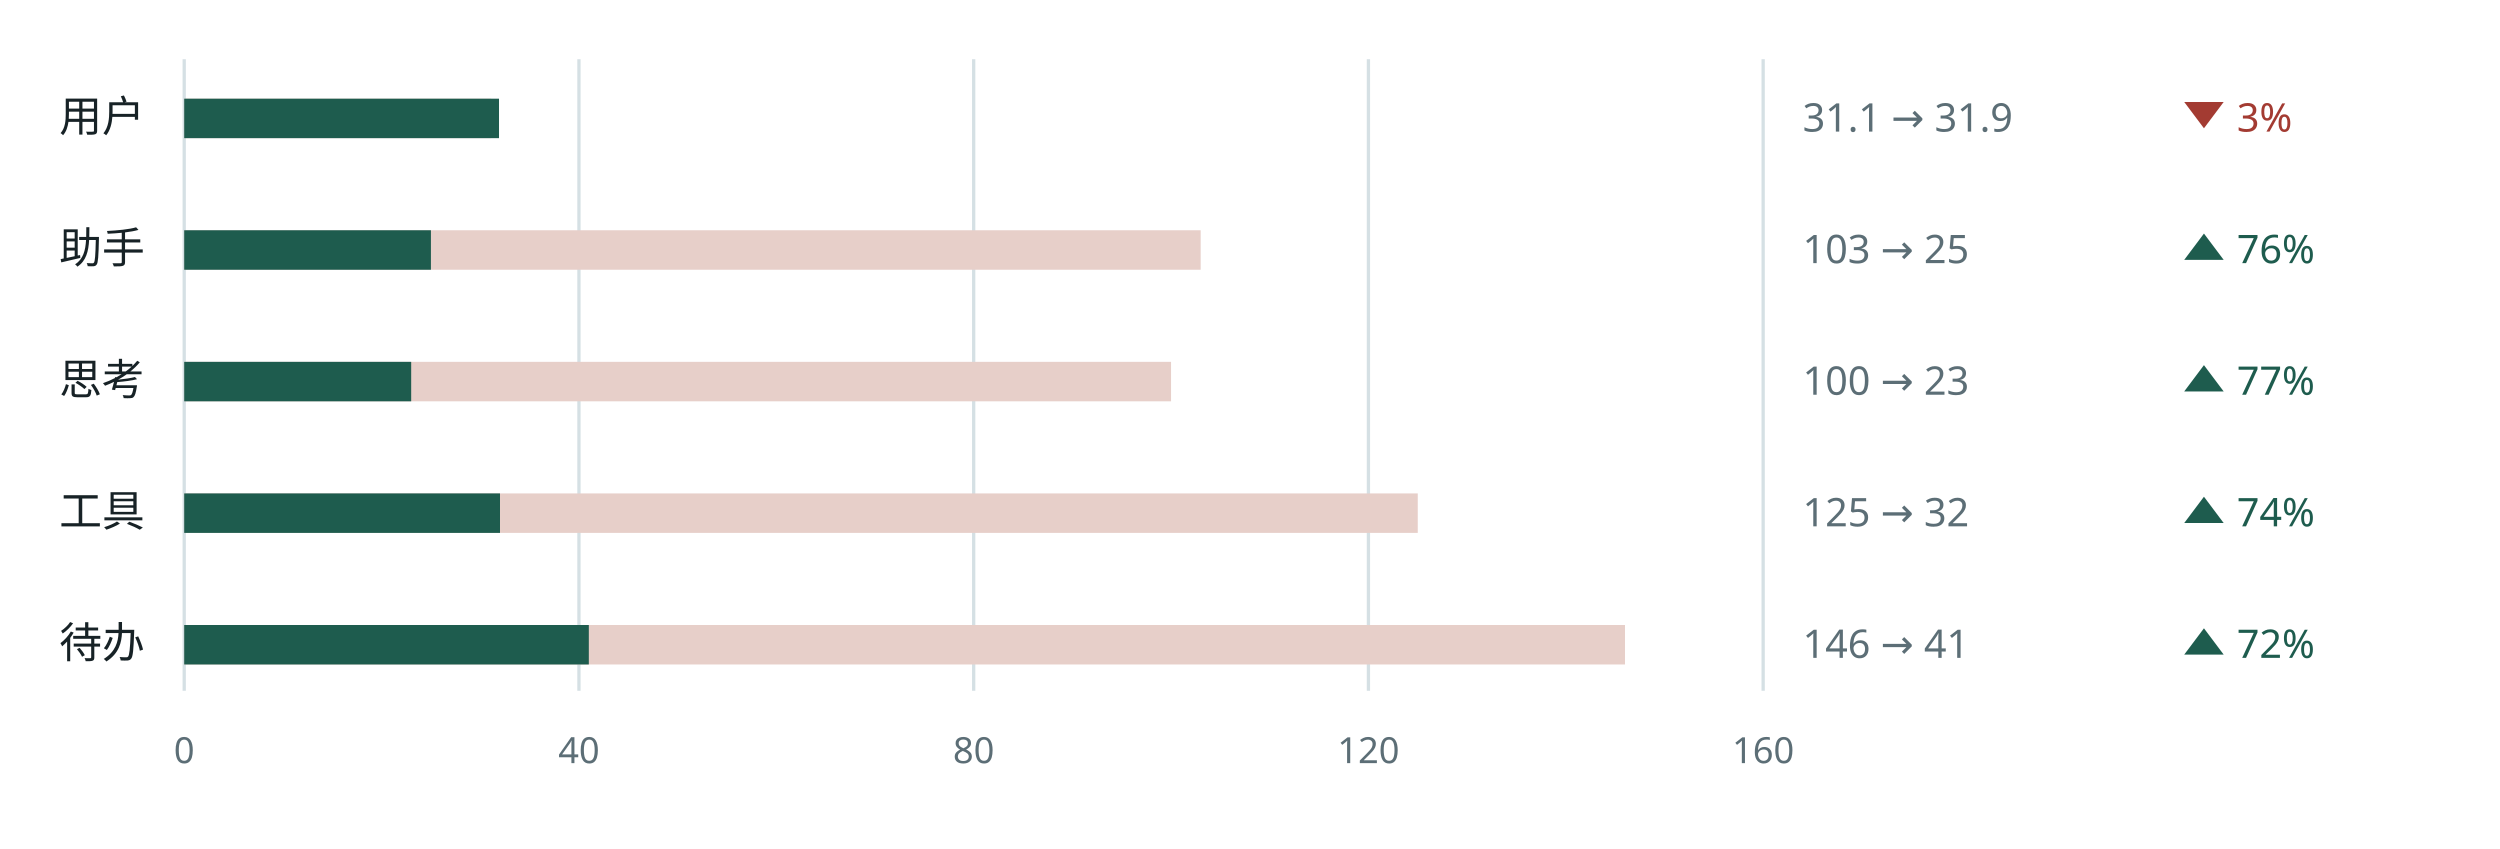
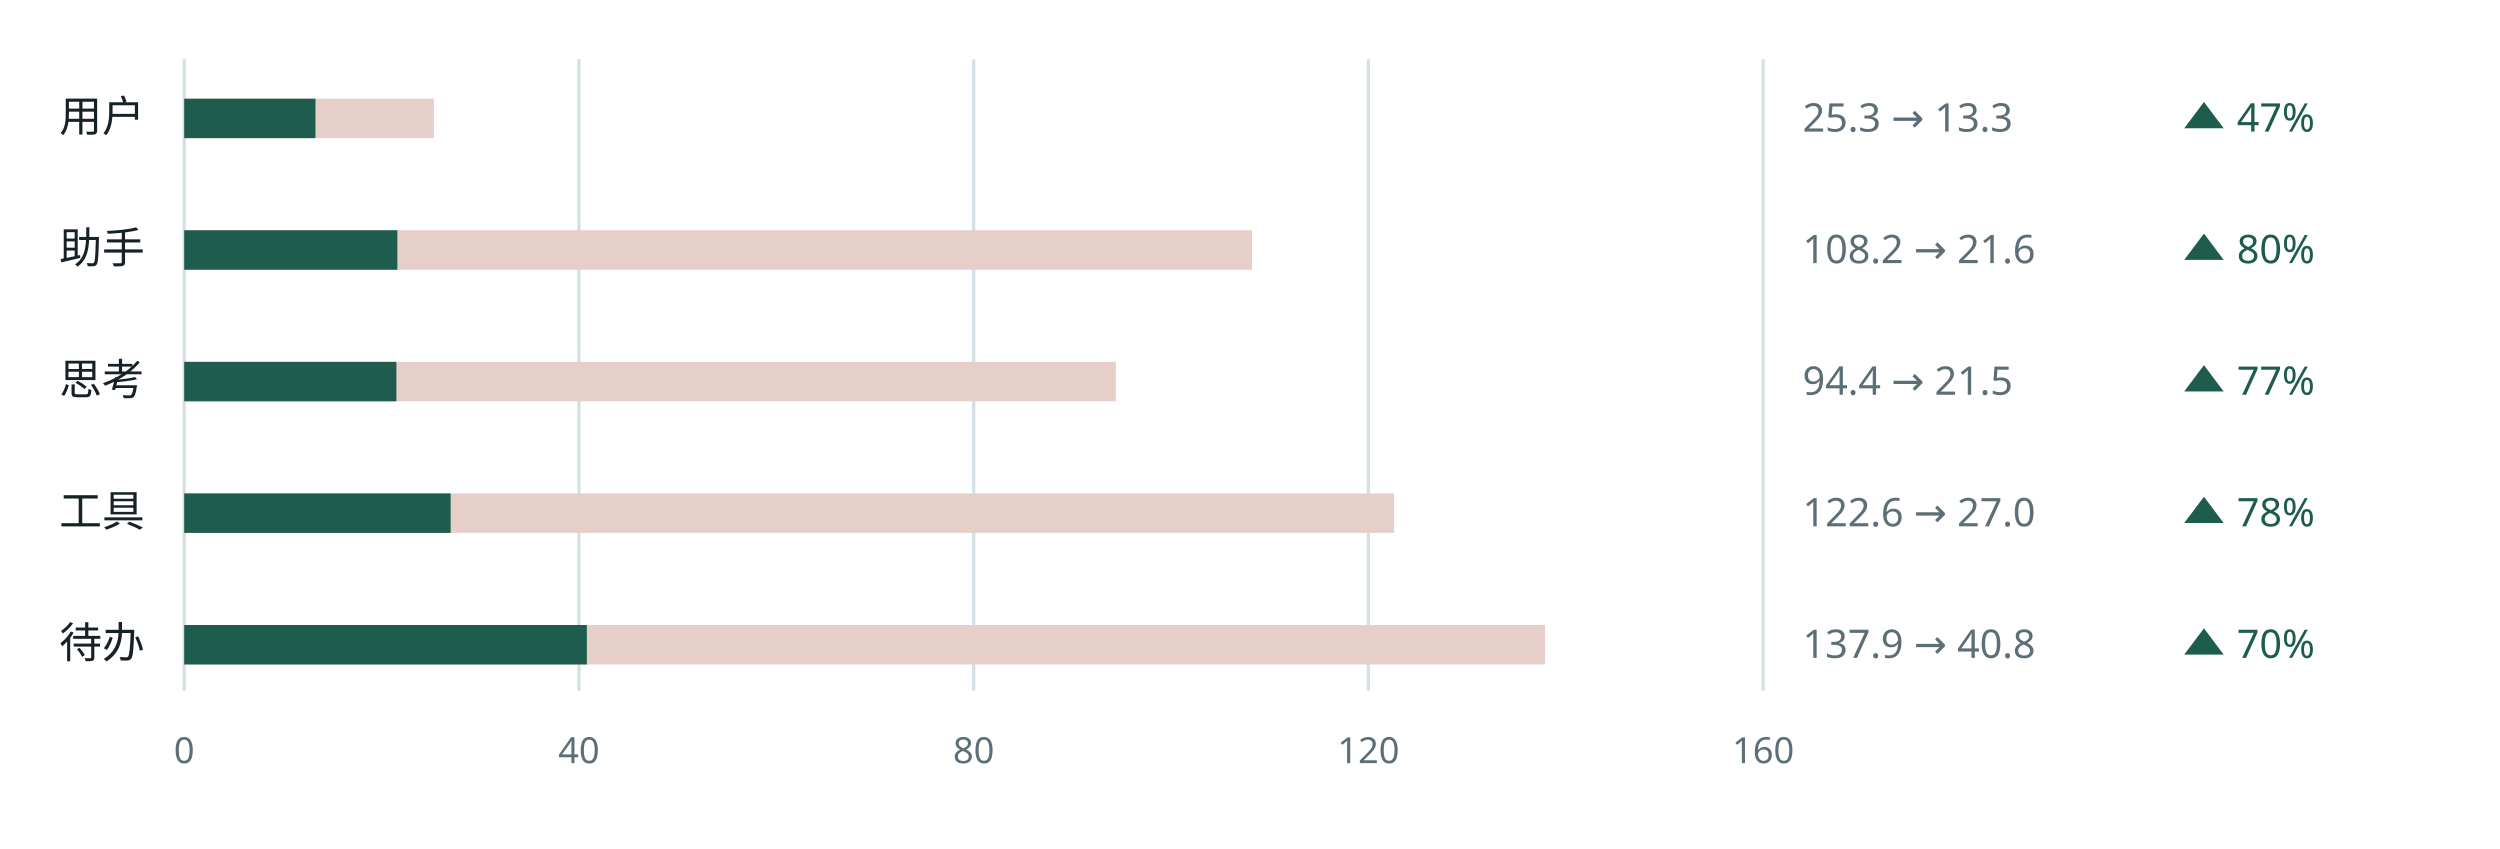
<svg xmlns="http://www.w3.org/2000/svg" viewBox="0 0 760 258" width="760" height="258" role="img">
  <style>
.final { display: none; }
@media (prefers-reduced-motion: reduce) {
  .motion { display: none; }
  .final { display: inline; }
}
</style>
  <line x1="56.0" y1="18" x2="56.0" y2="210" stroke="#d5e0e4" stroke-width="1" />
  <text x="56.0" y="232" text-anchor="middle" fill="#5c6e76" font-size="11" font-family="ui-sans-serif, system-ui, sans-serif">0</text>
  <line x1="176.0" y1="18" x2="176.0" y2="210" stroke="#d5e0e4" stroke-width="1" />
  <text x="176.0" y="232" text-anchor="middle" fill="#5c6e76" font-size="11" font-family="ui-sans-serif, system-ui, sans-serif">40</text>
  <line x1="296.0" y1="18" x2="296.0" y2="210" stroke="#d5e0e4" stroke-width="1" />
  <text x="296.0" y="232" text-anchor="middle" fill="#5c6e76" font-size="11" font-family="ui-sans-serif, system-ui, sans-serif">80</text>
  <line x1="416.0" y1="18" x2="416.0" y2="210" stroke="#d5e0e4" stroke-width="1" />
  <text x="416.0" y="232" text-anchor="middle" fill="#5c6e76" font-size="11" font-family="ui-sans-serif, system-ui, sans-serif">120</text>
  <line x1="536.0" y1="18" x2="536.0" y2="210" stroke="#d5e0e4" stroke-width="1" />
  <text x="536.0" y="232" text-anchor="middle" fill="#5c6e76" font-size="11" font-family="ui-sans-serif, system-ui, sans-serif">160</text>
  <text x="44" y="40" text-anchor="end" fill="#172226" font-size="13" font-family="PingFang SC, Hiragino Sans GB, Noto Sans SC, sans-serif">用户</text>
-   <rect x="56" y="30" width="93.3" height="12" fill="#e7cfc9" />
-   <rect class="motion" x="56" y="30" width="95.7" height="12" fill="#1e5c4e">
-     <animate attributeName="width" from="93.3" to="95.7" begin="0.000s" dur="1.15s" fill="freeze" calcMode="spline" keyTimes="0;1" keySplines="0.16 0.84 0.22 1" />
+   <rect x="56" y="30" width="75.9" height="12" fill="#e7cfc9" />
+   <rect class="motion" x="56" y="30" width="39.9" height="12" fill="#1e5c4e">
+     <animate attributeName="width" from="75.9" to="39.9" begin="0.000s" dur="1.15s" fill="freeze" calcMode="spline" keyTimes="0;1" keySplines="0.16 0.84 0.22 1" />
  </rect>
-   <rect class="final" x="56" y="30" width="95.7" height="12" fill="#1e5c4e" />
-   <text x="548" y="40" fill="#5c6e76" font-size="12" font-family="ui-sans-serif, system-ui, sans-serif">31.1 → 31.9</text>
-   <polygon fill="#a33b32" points="664,31 676,31 670,39" />
-   <text x="680" y="40" fill="#a33b32" font-size="12" font-family="ui-sans-serif, system-ui, sans-serif">3%</text>
+   <rect class="final" x="56" y="30" width="39.9" height="12" fill="#1e5c4e" />
+   <text x="548" y="40" fill="#5c6e76" font-size="12" font-family="ui-sans-serif, system-ui, sans-serif">25.3 → 13.3</text>
+   <polygon fill="#1e5c4e" points="670,31 676,39 664,39" />
+   <text x="680" y="40" fill="#1e5c4e" font-size="12" font-family="ui-sans-serif, system-ui, sans-serif">47%</text>
  <text x="44" y="80" text-anchor="end" fill="#172226" font-size="13" font-family="PingFang SC, Hiragino Sans GB, Noto Sans SC, sans-serif">助手</text>
-   <rect x="56" y="70" width="309.0" height="12" fill="#e7cfc9" />
-   <rect class="motion" x="56" y="70" width="75.0" height="12" fill="#1e5c4e">
-     <animate attributeName="width" from="309.0" to="75.0" begin="0.060s" dur="1.15s" fill="freeze" calcMode="spline" keyTimes="0;1" keySplines="0.16 0.84 0.22 1" />
+   <rect x="56" y="70" width="324.6" height="12" fill="#e7cfc9" />
+   <rect class="motion" x="56" y="70" width="64.8" height="12" fill="#1e5c4e">
+     <animate attributeName="width" from="324.6" to="64.8" begin="0.060s" dur="1.15s" fill="freeze" calcMode="spline" keyTimes="0;1" keySplines="0.16 0.84 0.22 1" />
  </rect>
-   <rect class="final" x="56" y="70" width="75.0" height="12" fill="#1e5c4e" />
-   <text x="548" y="80" fill="#5c6e76" font-size="12" font-family="ui-sans-serif, system-ui, sans-serif">103 → 25</text>
+   <rect class="final" x="56" y="70" width="64.8" height="12" fill="#1e5c4e" />
+   <text x="548" y="80" fill="#5c6e76" font-size="12" font-family="ui-sans-serif, system-ui, sans-serif">108.2 → 21.6</text>
  <polygon fill="#1e5c4e" points="670,71 676,79 664,79" />
-   <text x="680" y="80" fill="#1e5c4e" font-size="12" font-family="ui-sans-serif, system-ui, sans-serif">76%</text>
+   <text x="680" y="80" fill="#1e5c4e" font-size="12" font-family="ui-sans-serif, system-ui, sans-serif">80%</text>
  <text x="44" y="120" text-anchor="end" fill="#172226" font-size="13" font-family="PingFang SC, Hiragino Sans GB, Noto Sans SC, sans-serif">思考</text>
-   <rect x="56" y="110" width="300.0" height="12" fill="#e7cfc9" />
-   <rect class="motion" x="56" y="110" width="69.0" height="12" fill="#1e5c4e">
-     <animate attributeName="width" from="300.0" to="69.0" begin="0.120s" dur="1.15s" fill="freeze" calcMode="spline" keyTimes="0;1" keySplines="0.16 0.84 0.22 1" />
+   <rect x="56" y="110" width="283.2" height="12" fill="#e7cfc9" />
+   <rect class="motion" x="56" y="110" width="64.5" height="12" fill="#1e5c4e">
+     <animate attributeName="width" from="283.2" to="64.5" begin="0.120s" dur="1.15s" fill="freeze" calcMode="spline" keyTimes="0;1" keySplines="0.16 0.84 0.22 1" />
  </rect>
-   <rect class="final" x="56" y="110" width="69.0" height="12" fill="#1e5c4e" />
-   <text x="548" y="120" fill="#5c6e76" font-size="12" font-family="ui-sans-serif, system-ui, sans-serif">100 → 23</text>
+   <rect class="final" x="56" y="110" width="64.5" height="12" fill="#1e5c4e" />
+   <text x="548" y="120" fill="#5c6e76" font-size="12" font-family="ui-sans-serif, system-ui, sans-serif">94.4 → 21.5</text>
  <polygon fill="#1e5c4e" points="670,111 676,119 664,119" />
  <text x="680" y="120" fill="#1e5c4e" font-size="12" font-family="ui-sans-serif, system-ui, sans-serif">77%</text>
  <text x="44" y="160" text-anchor="end" fill="#172226" font-size="13" font-family="PingFang SC, Hiragino Sans GB, Noto Sans SC, sans-serif">工具</text>
-   <rect x="56" y="150" width="375.0" height="12" fill="#e7cfc9" />
-   <rect class="motion" x="56" y="150" width="96.0" height="12" fill="#1e5c4e">
-     <animate attributeName="width" from="375.0" to="96.0" begin="0.180s" dur="1.15s" fill="freeze" calcMode="spline" keyTimes="0;1" keySplines="0.16 0.84 0.22 1" />
+   <rect x="56" y="150" width="367.8" height="12" fill="#e7cfc9" />
+   <rect class="motion" x="56" y="150" width="81.0" height="12" fill="#1e5c4e">
+     <animate attributeName="width" from="367.8" to="81.0" begin="0.180s" dur="1.15s" fill="freeze" calcMode="spline" keyTimes="0;1" keySplines="0.16 0.84 0.22 1" />
  </rect>
-   <rect class="final" x="56" y="150" width="96.0" height="12" fill="#1e5c4e" />
-   <text x="548" y="160" fill="#5c6e76" font-size="12" font-family="ui-sans-serif, system-ui, sans-serif">125 → 32</text>
+   <rect class="final" x="56" y="150" width="81.0" height="12" fill="#1e5c4e" />
+   <text x="548" y="160" fill="#5c6e76" font-size="12" font-family="ui-sans-serif, system-ui, sans-serif">122.6 → 27.0</text>
  <polygon fill="#1e5c4e" points="670,151 676,159 664,159" />
-   <text x="680" y="160" fill="#1e5c4e" font-size="12" font-family="ui-sans-serif, system-ui, sans-serif">74%</text>
+   <text x="680" y="160" fill="#1e5c4e" font-size="12" font-family="ui-sans-serif, system-ui, sans-serif">78%</text>
  <text x="44" y="200" text-anchor="end" fill="#172226" font-size="13" font-family="PingFang SC, Hiragino Sans GB, Noto Sans SC, sans-serif">待办</text>
-   <rect x="56" y="190" width="438.0" height="12" fill="#e7cfc9" />
-   <rect class="motion" x="56" y="190" width="123.0" height="12" fill="#1e5c4e">
-     <animate attributeName="width" from="438.0" to="123.0" begin="0.240s" dur="1.15s" fill="freeze" calcMode="spline" keyTimes="0;1" keySplines="0.16 0.84 0.22 1" />
+   <rect x="56" y="190" width="413.7" height="12" fill="#e7cfc9" />
+   <rect class="motion" x="56" y="190" width="122.4" height="12" fill="#1e5c4e">
+     <animate attributeName="width" from="413.7" to="122.4" begin="0.240s" dur="1.15s" fill="freeze" calcMode="spline" keyTimes="0;1" keySplines="0.16 0.84 0.22 1" />
  </rect>
-   <rect class="final" x="56" y="190" width="123.0" height="12" fill="#1e5c4e" />
-   <text x="548" y="200" fill="#5c6e76" font-size="12" font-family="ui-sans-serif, system-ui, sans-serif">146 → 41</text>
+   <rect class="final" x="56" y="190" width="122.4" height="12" fill="#1e5c4e" />
+   <text x="548" y="200" fill="#5c6e76" font-size="12" font-family="ui-sans-serif, system-ui, sans-serif">137.9 → 40.8</text>
  <polygon fill="#1e5c4e" points="670,191 676,199 664,199" />
-   <text x="680" y="200" fill="#1e5c4e" font-size="12" font-family="ui-sans-serif, system-ui, sans-serif">72%</text>
+   <text x="680" y="200" fill="#1e5c4e" font-size="12" font-family="ui-sans-serif, system-ui, sans-serif">70%</text>
</svg>
